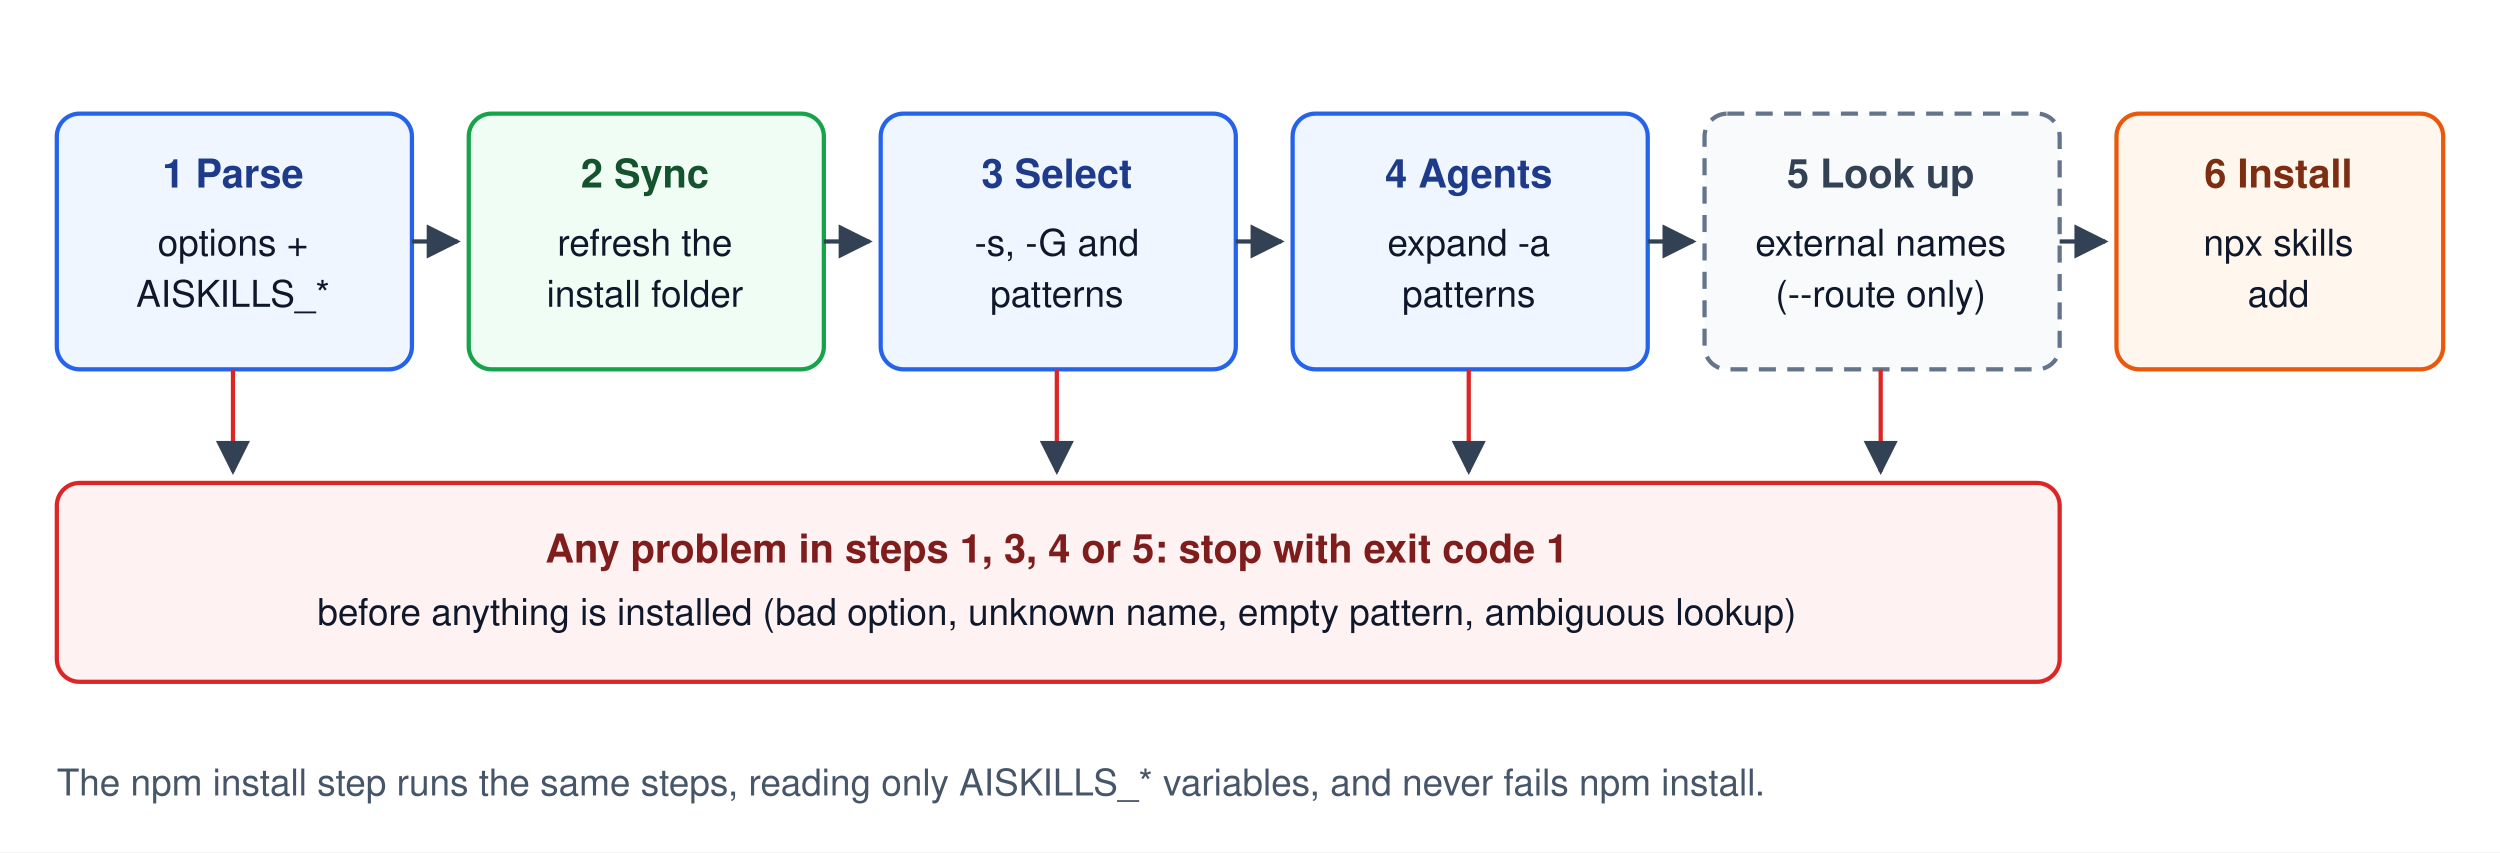
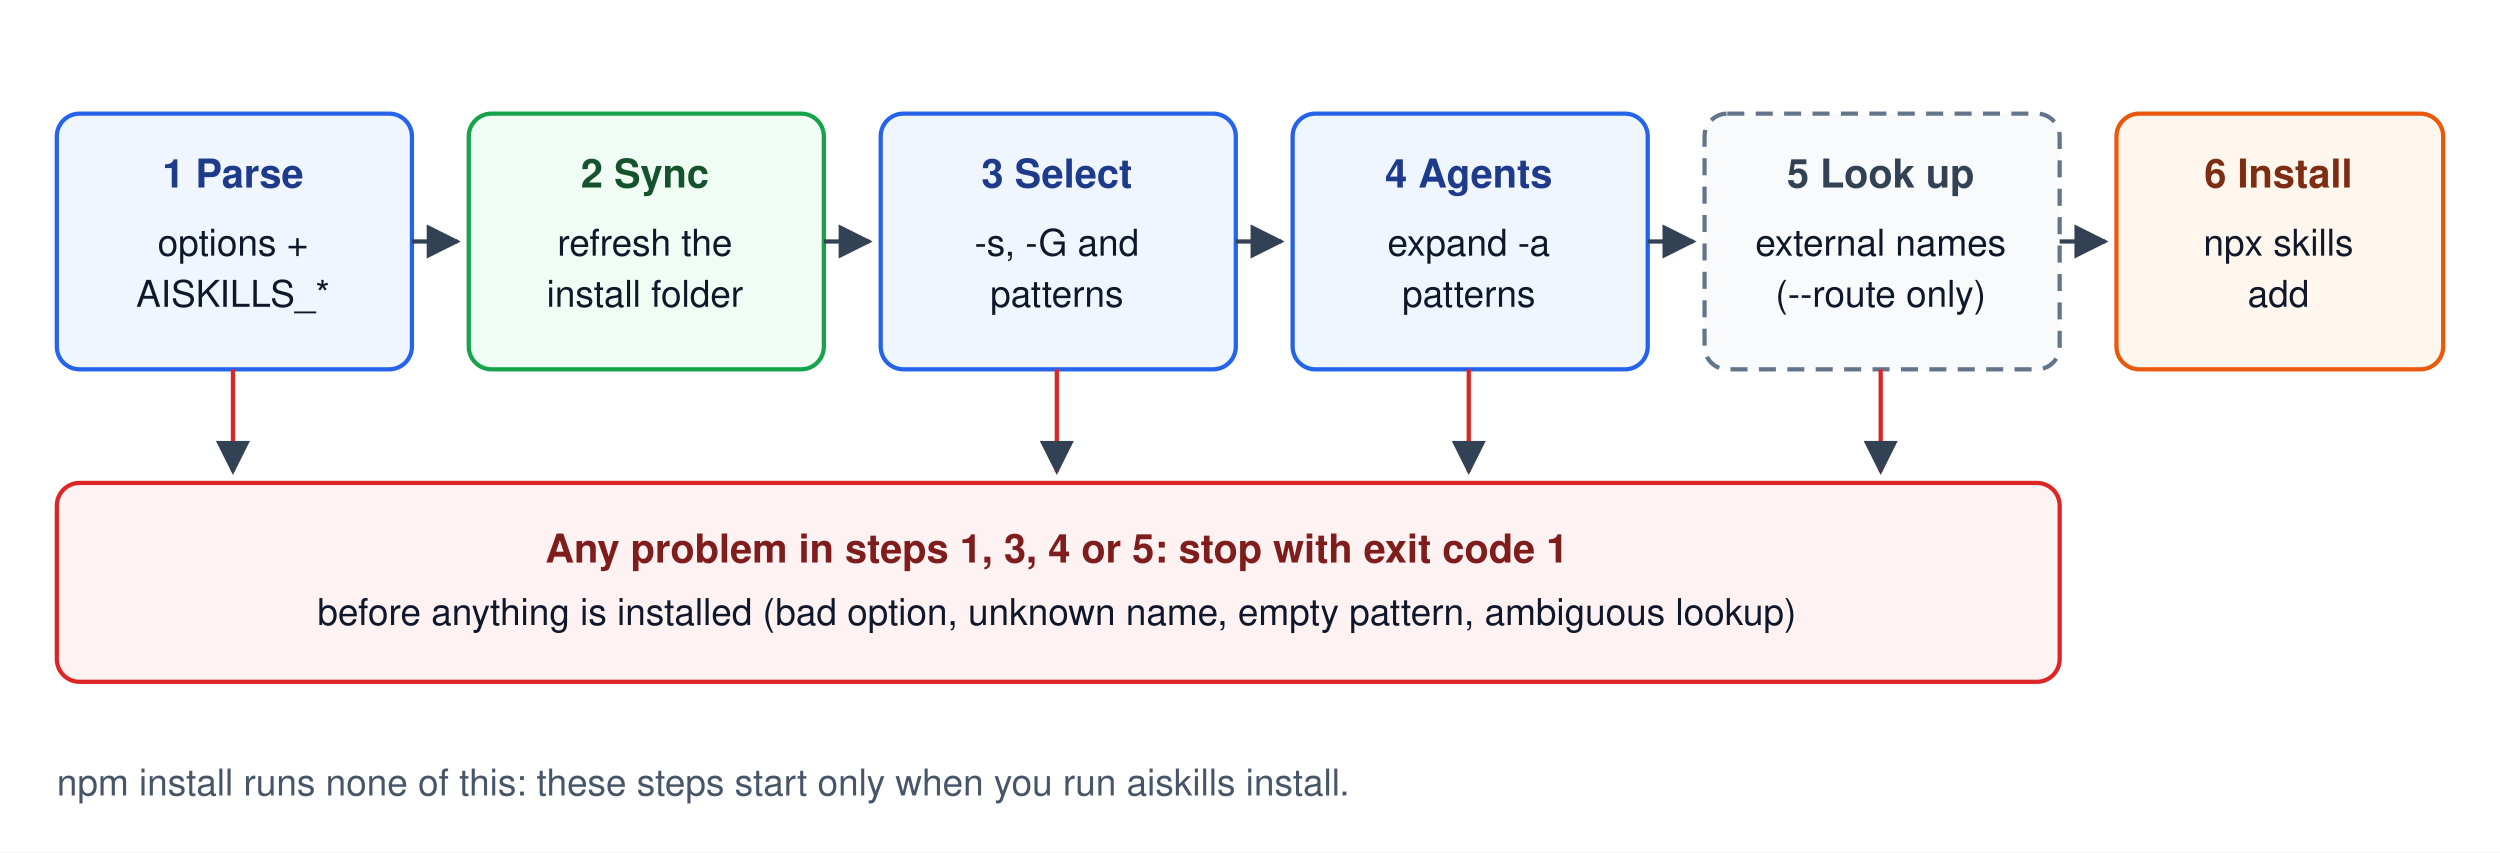
<svg xmlns="http://www.w3.org/2000/svg" width="880" height="300" viewBox="0 0 880 300" font-family="-apple-system, 'Segoe UI', Helvetica, Arial, sans-serif" font-size="14">
  <rect width="100%" height="100%" fill="#ffffff" />
  <defs>
    <marker id="a" viewBox="0 0 10 10" refX="9" refY="5" markerWidth="8" markerHeight="8" orient="auto">
      <path d="M0,0 L10,5 L0,10 z" fill="#334155" />
    </marker>
  </defs>
  <g>
    <rect x="20" y="40" width="125" height="90" rx="8" fill="#eff6ff" stroke="#2563eb" stroke-width="1.5" />
    <text x="82" y="66" text-anchor="middle" font-weight="600" fill="#1e3a8a">1 Parse</text>
    <text x="82" y="90" text-anchor="middle" fill="#0f172a" font-size="13">options +</text>
    <text x="82" y="108" text-anchor="middle" fill="#0f172a" font-size="13">AISKILLS_*</text>
    <rect x="165" y="40" width="125" height="90" rx="8" fill="#f0fdf4" stroke="#16a34a" stroke-width="1.5" />
    <text x="227" y="66" text-anchor="middle" font-weight="600" fill="#14532d">2 Sync</text>
    <text x="227" y="90" text-anchor="middle" fill="#0f172a" font-size="13">refresh the</text>
    <text x="227" y="108" text-anchor="middle" fill="#0f172a" font-size="13">install folder</text>
    <rect x="310" y="40" width="125" height="90" rx="8" fill="#eff6ff" stroke="#2563eb" stroke-width="1.5" />
    <text x="372" y="66" text-anchor="middle" font-weight="600" fill="#1e3a8a">3 Select</text>
    <text x="372" y="90" text-anchor="middle" fill="#0f172a" font-size="13">-s, -G and</text>
    <text x="372" y="108" text-anchor="middle" fill="#0f172a" font-size="13">patterns</text>
    <rect x="455" y="40" width="125" height="90" rx="8" fill="#eff6ff" stroke="#2563eb" stroke-width="1.5" />
    <text x="517" y="66" text-anchor="middle" font-weight="600" fill="#1e3a8a">4 Agents</text>
    <text x="517" y="90" text-anchor="middle" fill="#0f172a" font-size="13">expand -a</text>
    <text x="517" y="108" text-anchor="middle" fill="#0f172a" font-size="13">patterns</text>
    <rect x="600" y="40" width="125" height="90" rx="8" fill="#f8fafc" stroke="#64748b" stroke-width="1.5" stroke-dasharray="6 4" />
    <text x="662" y="66" text-anchor="middle" font-weight="600" fill="#334155">5 Look up</text>
    <text x="662" y="90" text-anchor="middle" fill="#0f172a" font-size="13">external names</text>
    <text x="662" y="108" text-anchor="middle" fill="#0f172a" font-size="13">(--route only)</text>
    <rect x="745" y="40" width="115" height="90" rx="8" fill="#fff7ed" stroke="#ea580c" stroke-width="1.5" />
    <text x="802" y="66" text-anchor="middle" font-weight="600" fill="#7c2d12">6 Install</text>
    <text x="802" y="90" text-anchor="middle" fill="#0f172a" font-size="13">npx skills</text>
    <text x="802" y="108" text-anchor="middle" fill="#0f172a" font-size="13">add</text>
  </g>
  <line x1="145" y1="85" x2="161" y2="85" stroke="#334155" stroke-width="1.5" marker-end="url(#a)" />
  <line x1="290" y1="85" x2="306" y2="85" stroke="#334155" stroke-width="1.5" marker-end="url(#a)" />
  <line x1="435" y1="85" x2="451" y2="85" stroke="#334155" stroke-width="1.5" marker-end="url(#a)" />
  <line x1="580" y1="85" x2="596" y2="85" stroke="#334155" stroke-width="1.5" marker-end="url(#a)" />
  <line x1="725" y1="85" x2="741" y2="85" stroke="#334155" stroke-width="1.5" marker-end="url(#a)" />
  <rect x="20" y="170" width="705" height="70" rx="8" fill="#fef2f2" stroke="#dc2626" stroke-width="1.5" />
  <text x="372" y="198" text-anchor="middle" font-weight="600" fill="#7f1d1d">Any problem in steps 1, 3, 4 or 5: stop with exit code 1</text>
  <text x="372" y="220" text-anchor="middle" fill="#0f172a" font-size="13">before anything is installed (bad option, unknown name, empty pattern, ambiguous lookup)</text>
  <line x1="82" y1="130" x2="82" y2="166" stroke="#dc2626" stroke-width="1.5" marker-end="url(#a)" />
  <line x1="372" y1="130" x2="372" y2="166" stroke="#dc2626" stroke-width="1.5" marker-end="url(#a)" />
  <line x1="517" y1="130" x2="517" y2="166" stroke="#dc2626" stroke-width="1.5" marker-end="url(#a)" />
  <line x1="662" y1="130" x2="662" y2="166" stroke="#dc2626" stroke-width="1.5" marker-end="url(#a)" />
-   <text x="20" y="280" fill="#475569" font-size="13">The npm install step runs the same steps, reading only AISKILLS_* variables, and never fails npm install.</text>
+   <text x="20" y="280" fill="#475569" font-size="13">npm install runs none of this: these steps start only when you run aiskills install.</text>
</svg>
